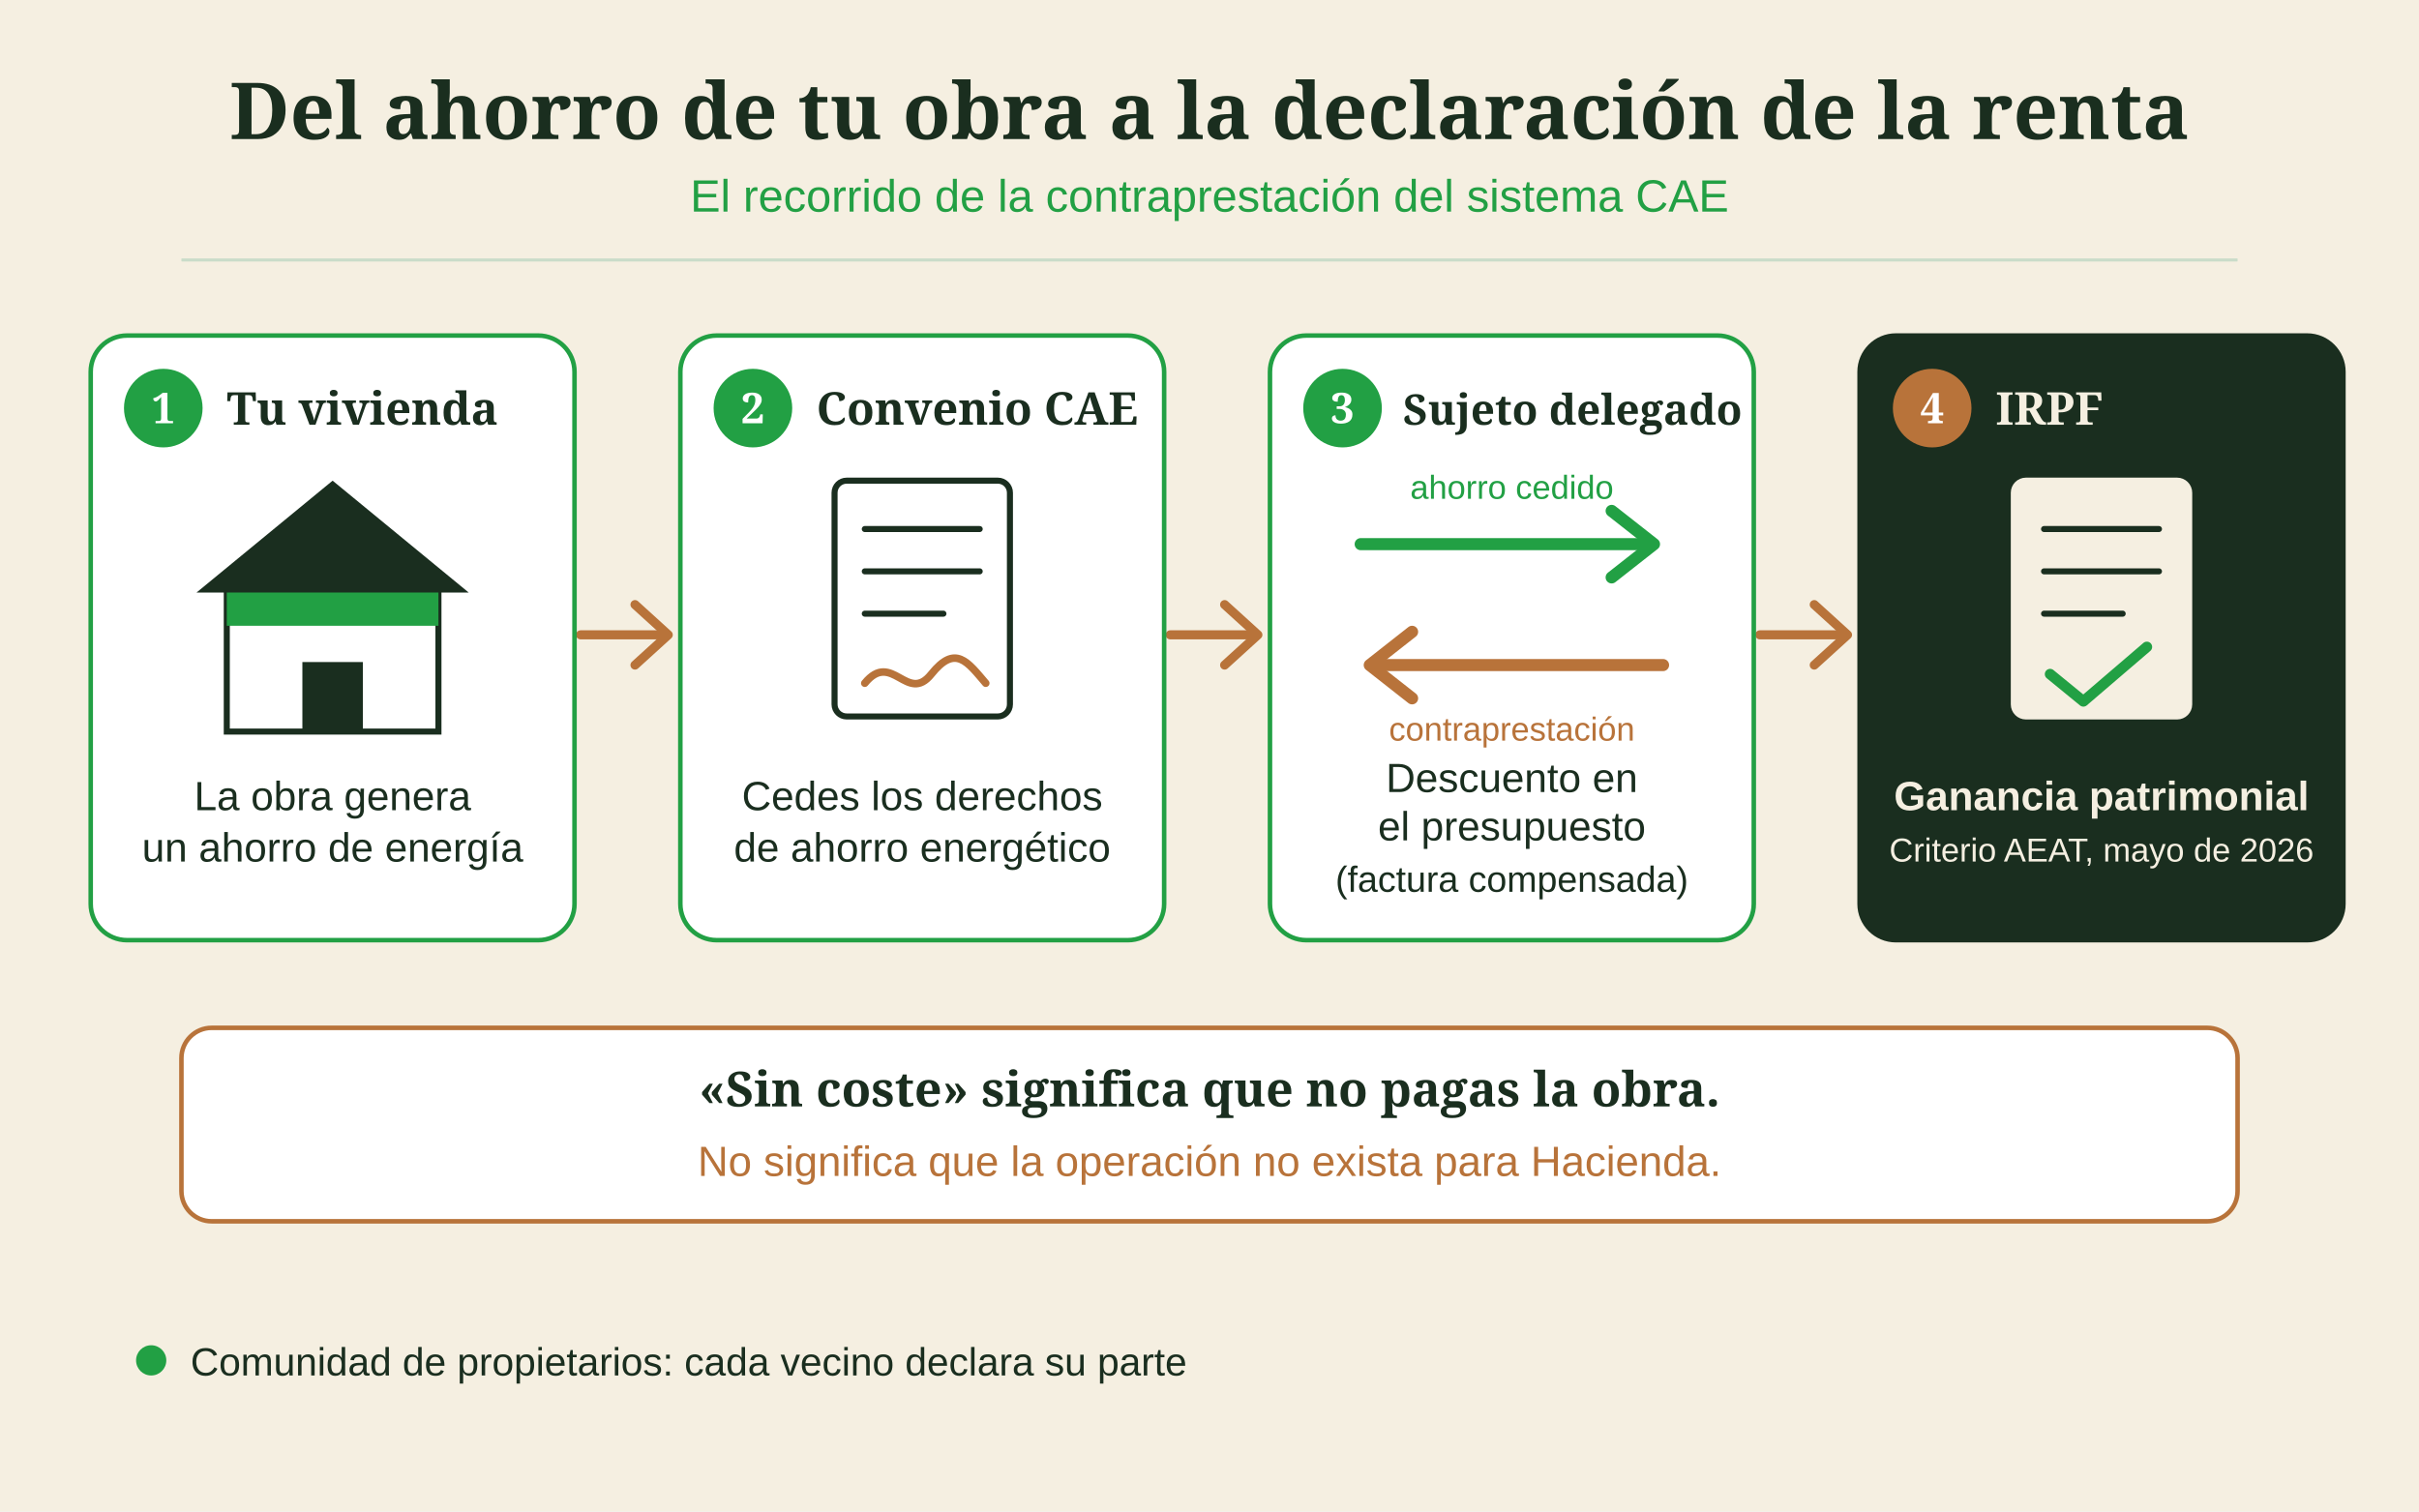
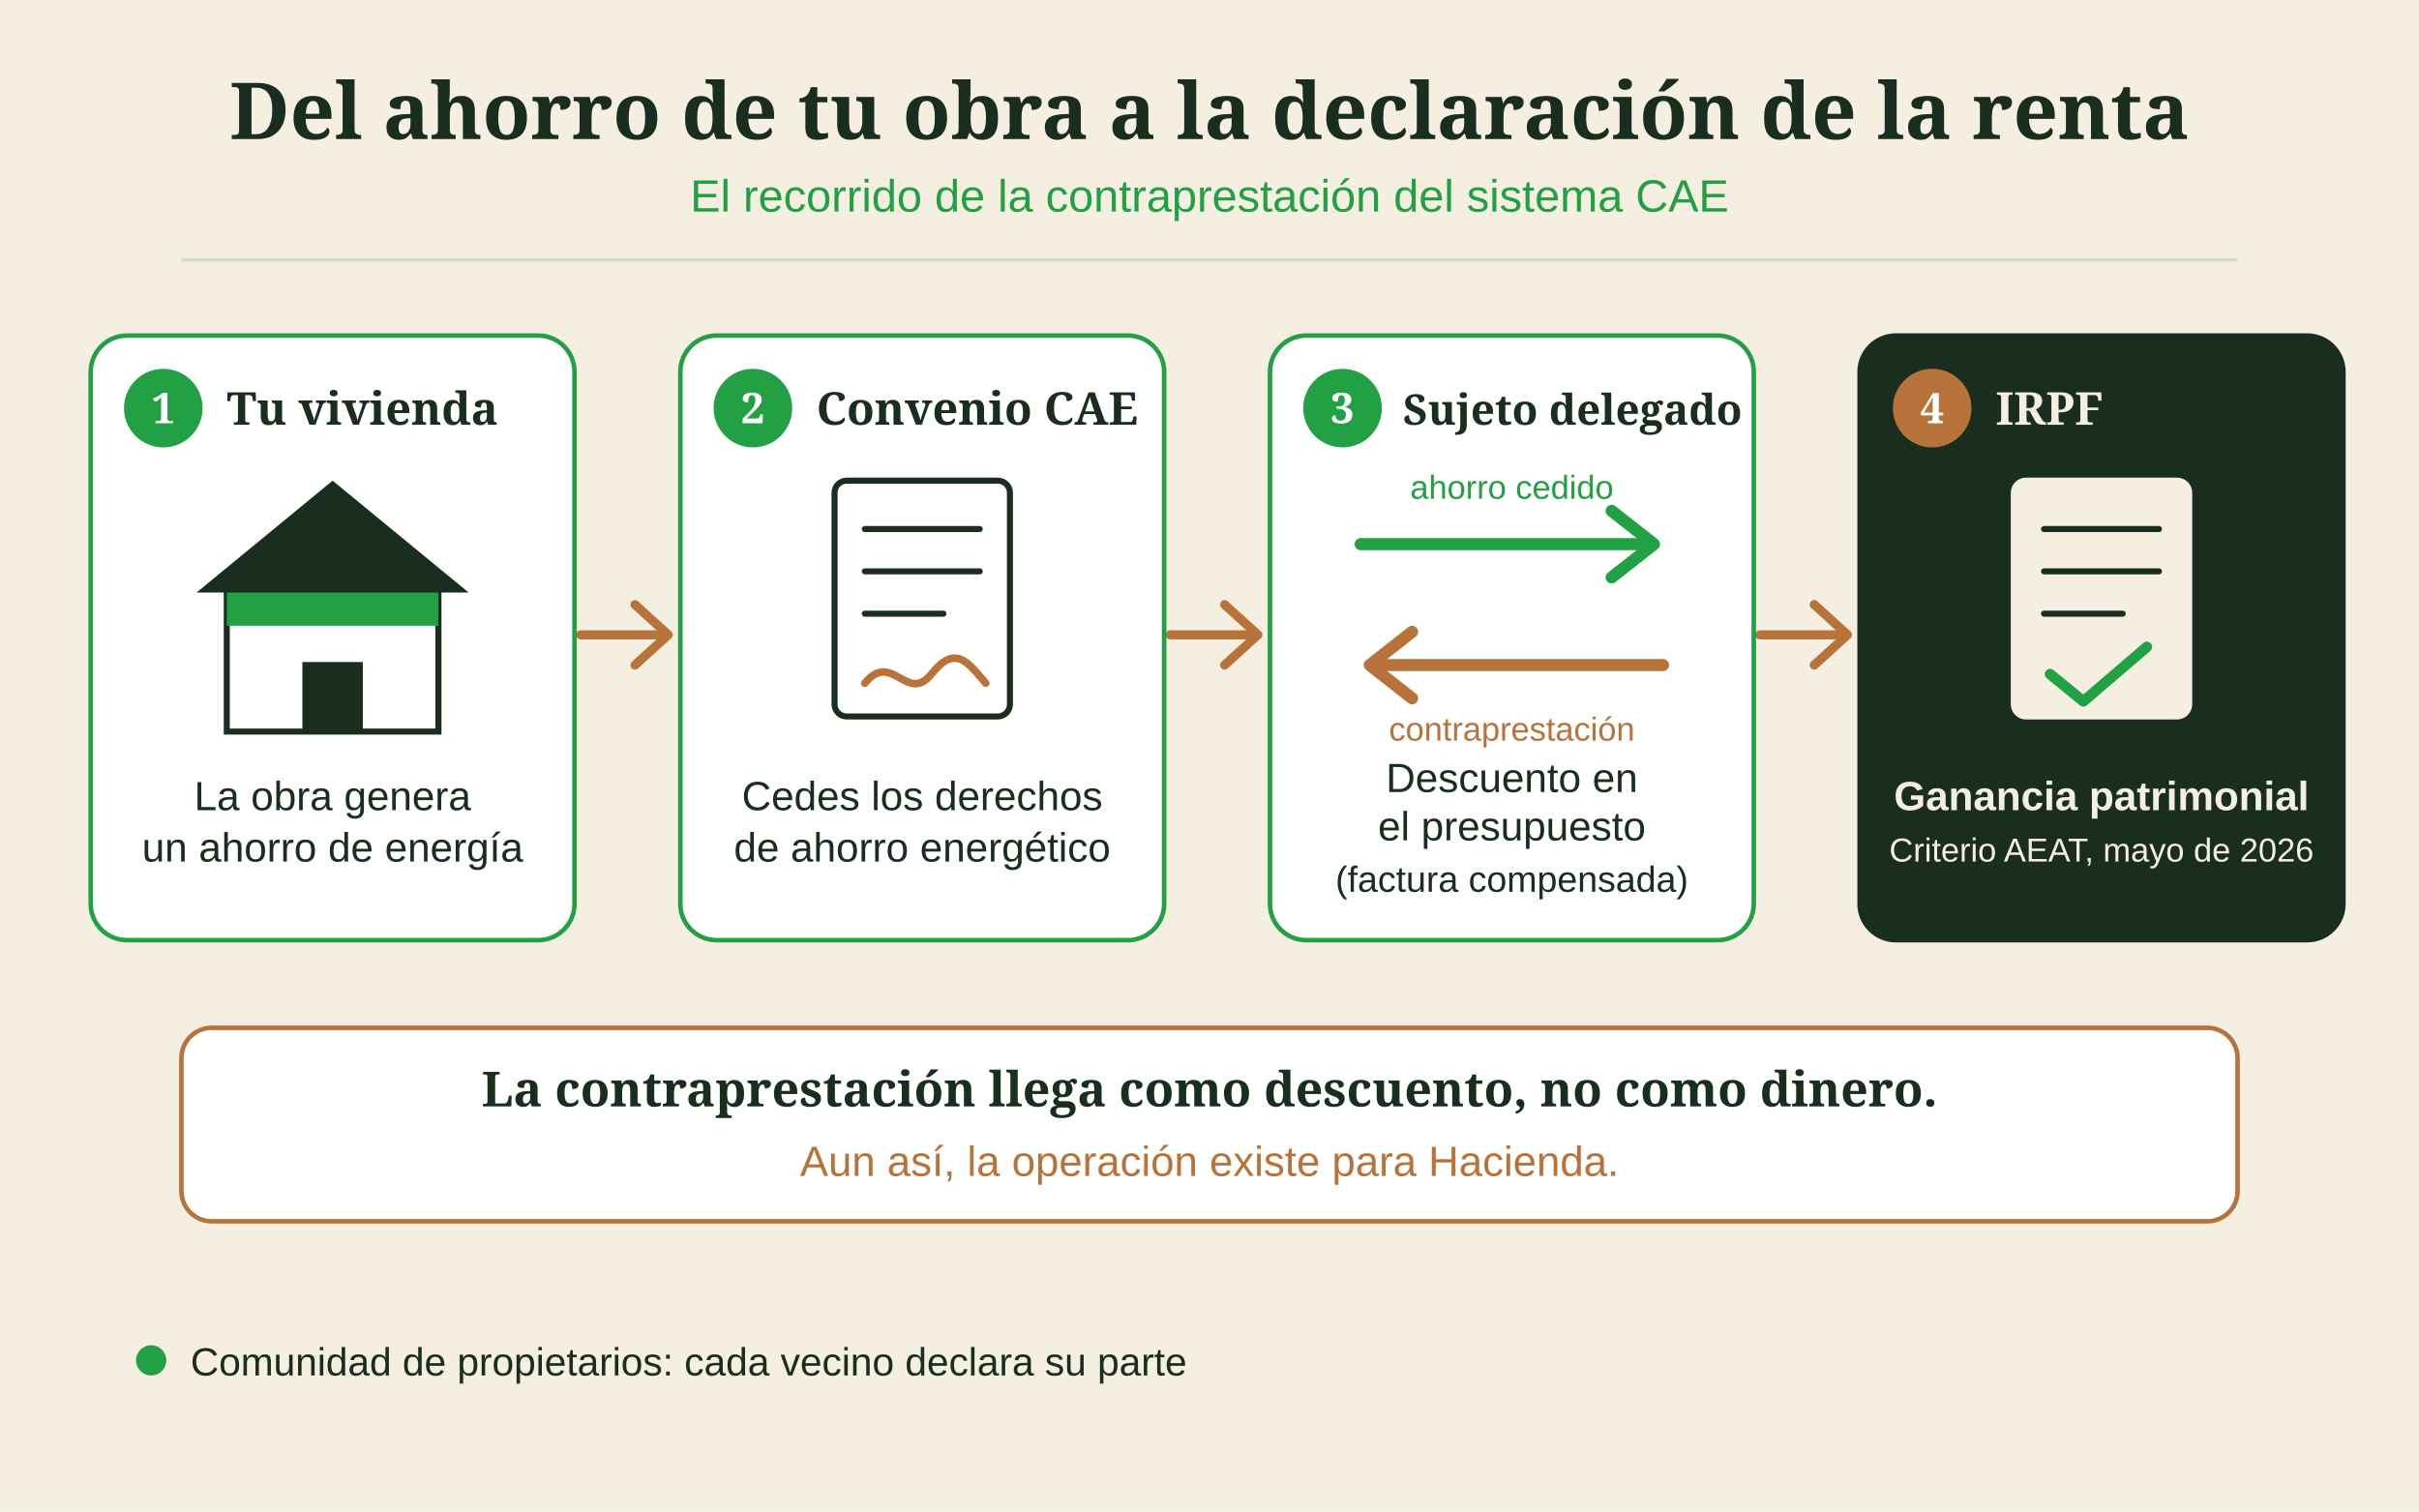
<svg xmlns="http://www.w3.org/2000/svg" viewBox="0 0 1600 1000" width="1600" height="1000" role="img" aria-labelledby="cae-irpf-title cae-irpf-desc">
  <rect x="0" y="0" width="1600" height="1000" fill="#f5efe1" />
  <text x="800" y="92" text-anchor="middle" font-family="'Source Serif 4', Georgia, serif" font-size="52" font-weight="700" fill="#1a2e1f">Del ahorro de tu obra a la declaración de la renta</text>
  <text x="800" y="140" text-anchor="middle" font-family="'Source Sans 3', Arial, sans-serif" font-size="30" fill="#22a044">El recorrido de la contraprestación del sistema CAE</text>
  <line x1="120" y1="172" x2="1480" y2="172" stroke="#c9dcc9" stroke-width="2" />
  <g stroke="#b8733a" stroke-width="6" fill="none" stroke-linecap="round" stroke-linejoin="round">
    <line x1="384" y1="420" x2="436" y2="420" />
    <polyline points="420,400 442,420 420,440" />
    <line x1="774" y1="420" x2="826" y2="420" />
    <polyline points="810,400 832,420 810,440" />
    <line x1="1164" y1="420" x2="1216" y2="420" />
    <polyline points="1200,400 1222,420 1200,440" />
  </g>
  <rect x="60" y="222" width="320" height="400" rx="24" fill="#ffffff" stroke="#22a044" stroke-width="3" />
  <circle cx="108" cy="270" r="26" fill="#22a044" />
  <text x="108" y="280" text-anchor="middle" font-family="'Source Serif 4', Georgia, serif" font-size="28" font-weight="700" fill="#ffffff">1</text>
  <text x="150" y="281" font-family="'Source Serif 4', Georgia, serif" font-size="30" font-weight="700" fill="#1a2e1f">Tu vivienda</text>
  <polygon points="220,318 130,392 310,392" fill="#1a2e1f" />
  <rect x="150" y="392" width="140" height="92" fill="#ffffff" stroke="#1a2e1f" stroke-width="4" />
  <rect x="150" y="392" width="140" height="22" fill="#22a044" />
  <rect x="200" y="438" width="40" height="46" fill="#1a2e1f" />
  <text x="220" y="536" text-anchor="middle" font-family="'Source Sans 3', Arial, sans-serif" font-size="27" fill="#1a2e1f">La obra genera</text>
  <text x="220" y="570" text-anchor="middle" font-family="'Source Sans 3', Arial, sans-serif" font-size="27" fill="#1a2e1f">un ahorro de energía</text>
  <rect x="450" y="222" width="320" height="400" rx="24" fill="#ffffff" stroke="#22a044" stroke-width="3" />
  <circle cx="498" cy="270" r="26" fill="#22a044" />
  <text x="498" y="280" text-anchor="middle" font-family="'Source Serif 4', Georgia, serif" font-size="28" font-weight="700" fill="#ffffff">2</text>
  <text x="540" y="281" font-family="'Source Serif 4', Georgia, serif" font-size="30" font-weight="700" fill="#1a2e1f">Convenio CAE</text>
  <rect x="552" y="318" width="116" height="156" rx="8" fill="#ffffff" stroke="#1a2e1f" stroke-width="4" />
  <line x1="572" y1="350" x2="648" y2="350" stroke="#1a2e1f" stroke-width="4" stroke-linecap="round" />
  <line x1="572" y1="378" x2="648" y2="378" stroke="#1a2e1f" stroke-width="4" stroke-linecap="round" />
  <line x1="572" y1="406" x2="624" y2="406" stroke="#1a2e1f" stroke-width="4" stroke-linecap="round" />
  <path d="M572 452 C 590 430, 600 466, 616 446 S 640 438, 652 452" fill="none" stroke="#b8733a" stroke-width="5" stroke-linecap="round" />
  <text x="610" y="536" text-anchor="middle" font-family="'Source Sans 3', Arial, sans-serif" font-size="27" fill="#1a2e1f">Cedes los derechos</text>
  <text x="610" y="570" text-anchor="middle" font-family="'Source Sans 3', Arial, sans-serif" font-size="27" fill="#1a2e1f">de ahorro energético</text>
  <rect x="840" y="222" width="320" height="400" rx="24" fill="#ffffff" stroke="#22a044" stroke-width="3" />
  <circle cx="888" cy="270" r="26" fill="#22a044" />
  <text x="888" y="280" text-anchor="middle" font-family="'Source Serif 4', Georgia, serif" font-size="28" font-weight="700" fill="#ffffff">3</text>
  <text x="928" y="281" font-family="'Source Serif 4', Georgia, serif" font-size="28" font-weight="700" fill="#1a2e1f">Sujeto delegado</text>
  <g stroke-linecap="round" stroke-linejoin="round" fill="none">
    <line x1="900" y1="360" x2="1090" y2="360" stroke="#22a044" stroke-width="8" />
    <polyline points="1066,338 1094,360 1066,382" stroke="#22a044" stroke-width="8" />
    <line x1="1100" y1="440" x2="910" y2="440" stroke="#b8733a" stroke-width="8" />
    <polyline points="934,418 906,440 934,462" stroke="#b8733a" stroke-width="8" />
  </g>
  <text x="1000" y="330" text-anchor="middle" font-family="'Source Sans 3', Arial, sans-serif" font-size="22" fill="#22a044">ahorro cedido</text>
  <text x="1000" y="490" text-anchor="middle" font-family="'Source Sans 3', Arial, sans-serif" font-size="22" fill="#b8733a">contraprestación</text>
  <text x="1000" y="524" text-anchor="middle" font-family="'Source Sans 3', Arial, sans-serif" font-size="27" fill="#1a2e1f">Descuento en</text>
  <text x="1000" y="556" text-anchor="middle" font-family="'Source Sans 3', Arial, sans-serif" font-size="27" fill="#1a2e1f">el presupuesto</text>
  <text x="1000" y="590" text-anchor="middle" font-family="'Source Sans 3', Arial, sans-serif" font-size="24" fill="#1a2e1f">(factura compensada)</text>
  <rect x="1230" y="222" width="320" height="400" rx="24" fill="#1a2e1f" stroke="#1a2e1f" stroke-width="3" />
  <circle cx="1278" cy="270" r="26" fill="#b8733a" />
  <text x="1278" y="280" text-anchor="middle" font-family="'Source Serif 4', Georgia, serif" font-size="28" font-weight="700" fill="#ffffff">4</text>
  <text x="1320" y="281" font-family="'Source Serif 4', Georgia, serif" font-size="30" font-weight="700" fill="#f5efe1">IRPF</text>
  <rect x="1332" y="318" width="116" height="156" rx="8" fill="#f5efe1" stroke="#f5efe1" stroke-width="4" />
  <line x1="1352" y1="350" x2="1428" y2="350" stroke="#1a2e1f" stroke-width="4" stroke-linecap="round" />
  <line x1="1352" y1="378" x2="1428" y2="378" stroke="#1a2e1f" stroke-width="4" stroke-linecap="round" />
  <line x1="1352" y1="406" x2="1404" y2="406" stroke="#1a2e1f" stroke-width="4" stroke-linecap="round" />
  <polyline points="1356,446 1378,464 1420,428" fill="none" stroke="#22a044" stroke-width="7" stroke-linecap="round" stroke-linejoin="round" />
  <text x="1390" y="536" text-anchor="middle" font-family="'Source Sans 3', Arial, sans-serif" font-size="27" font-weight="700" fill="#f5efe1">Ganancia patrimonial</text>
  <text x="1390" y="570" text-anchor="middle" font-family="'Source Sans 3', Arial, sans-serif" font-size="22" fill="#f5efe1">Criterio AEAT, mayo de 2026</text>
  <rect x="120" y="680" width="1360" height="128" rx="20" fill="#ffffff" stroke="#b8733a" stroke-width="3" />
-   <text x="800" y="732" text-anchor="middle" font-family="'Source Serif 4', Georgia, serif" font-size="32" font-weight="700" fill="#1a2e1f">«Sin coste» significa que no pagas la obra.</text>
-   <text x="800" y="778" text-anchor="middle" font-family="'Source Sans 3', Arial, sans-serif" font-size="28" fill="#b8733a">No significa que la operación no exista para Hacienda.</text>
+   <text x="800" y="732" text-anchor="middle" font-family="'Source Serif 4', Georgia, serif" font-size="32" font-weight="700" fill="#1a2e1f">La contraprestación llega como descuento, no como dinero.</text>
+   <text x="800" y="778" text-anchor="middle" font-family="'Source Sans 3', Arial, sans-serif" font-size="28" fill="#b8733a">Aun así, la operación existe para Hacienda.</text>
  <circle cx="100" cy="900" r="10" fill="#22a044" />
  <text x="126" y="910" font-family="'Source Sans 3', Arial, sans-serif" font-size="26" fill="#1a2e1f">Comunidad de propietarios: cada vecino declara su parte</text>
</svg>
